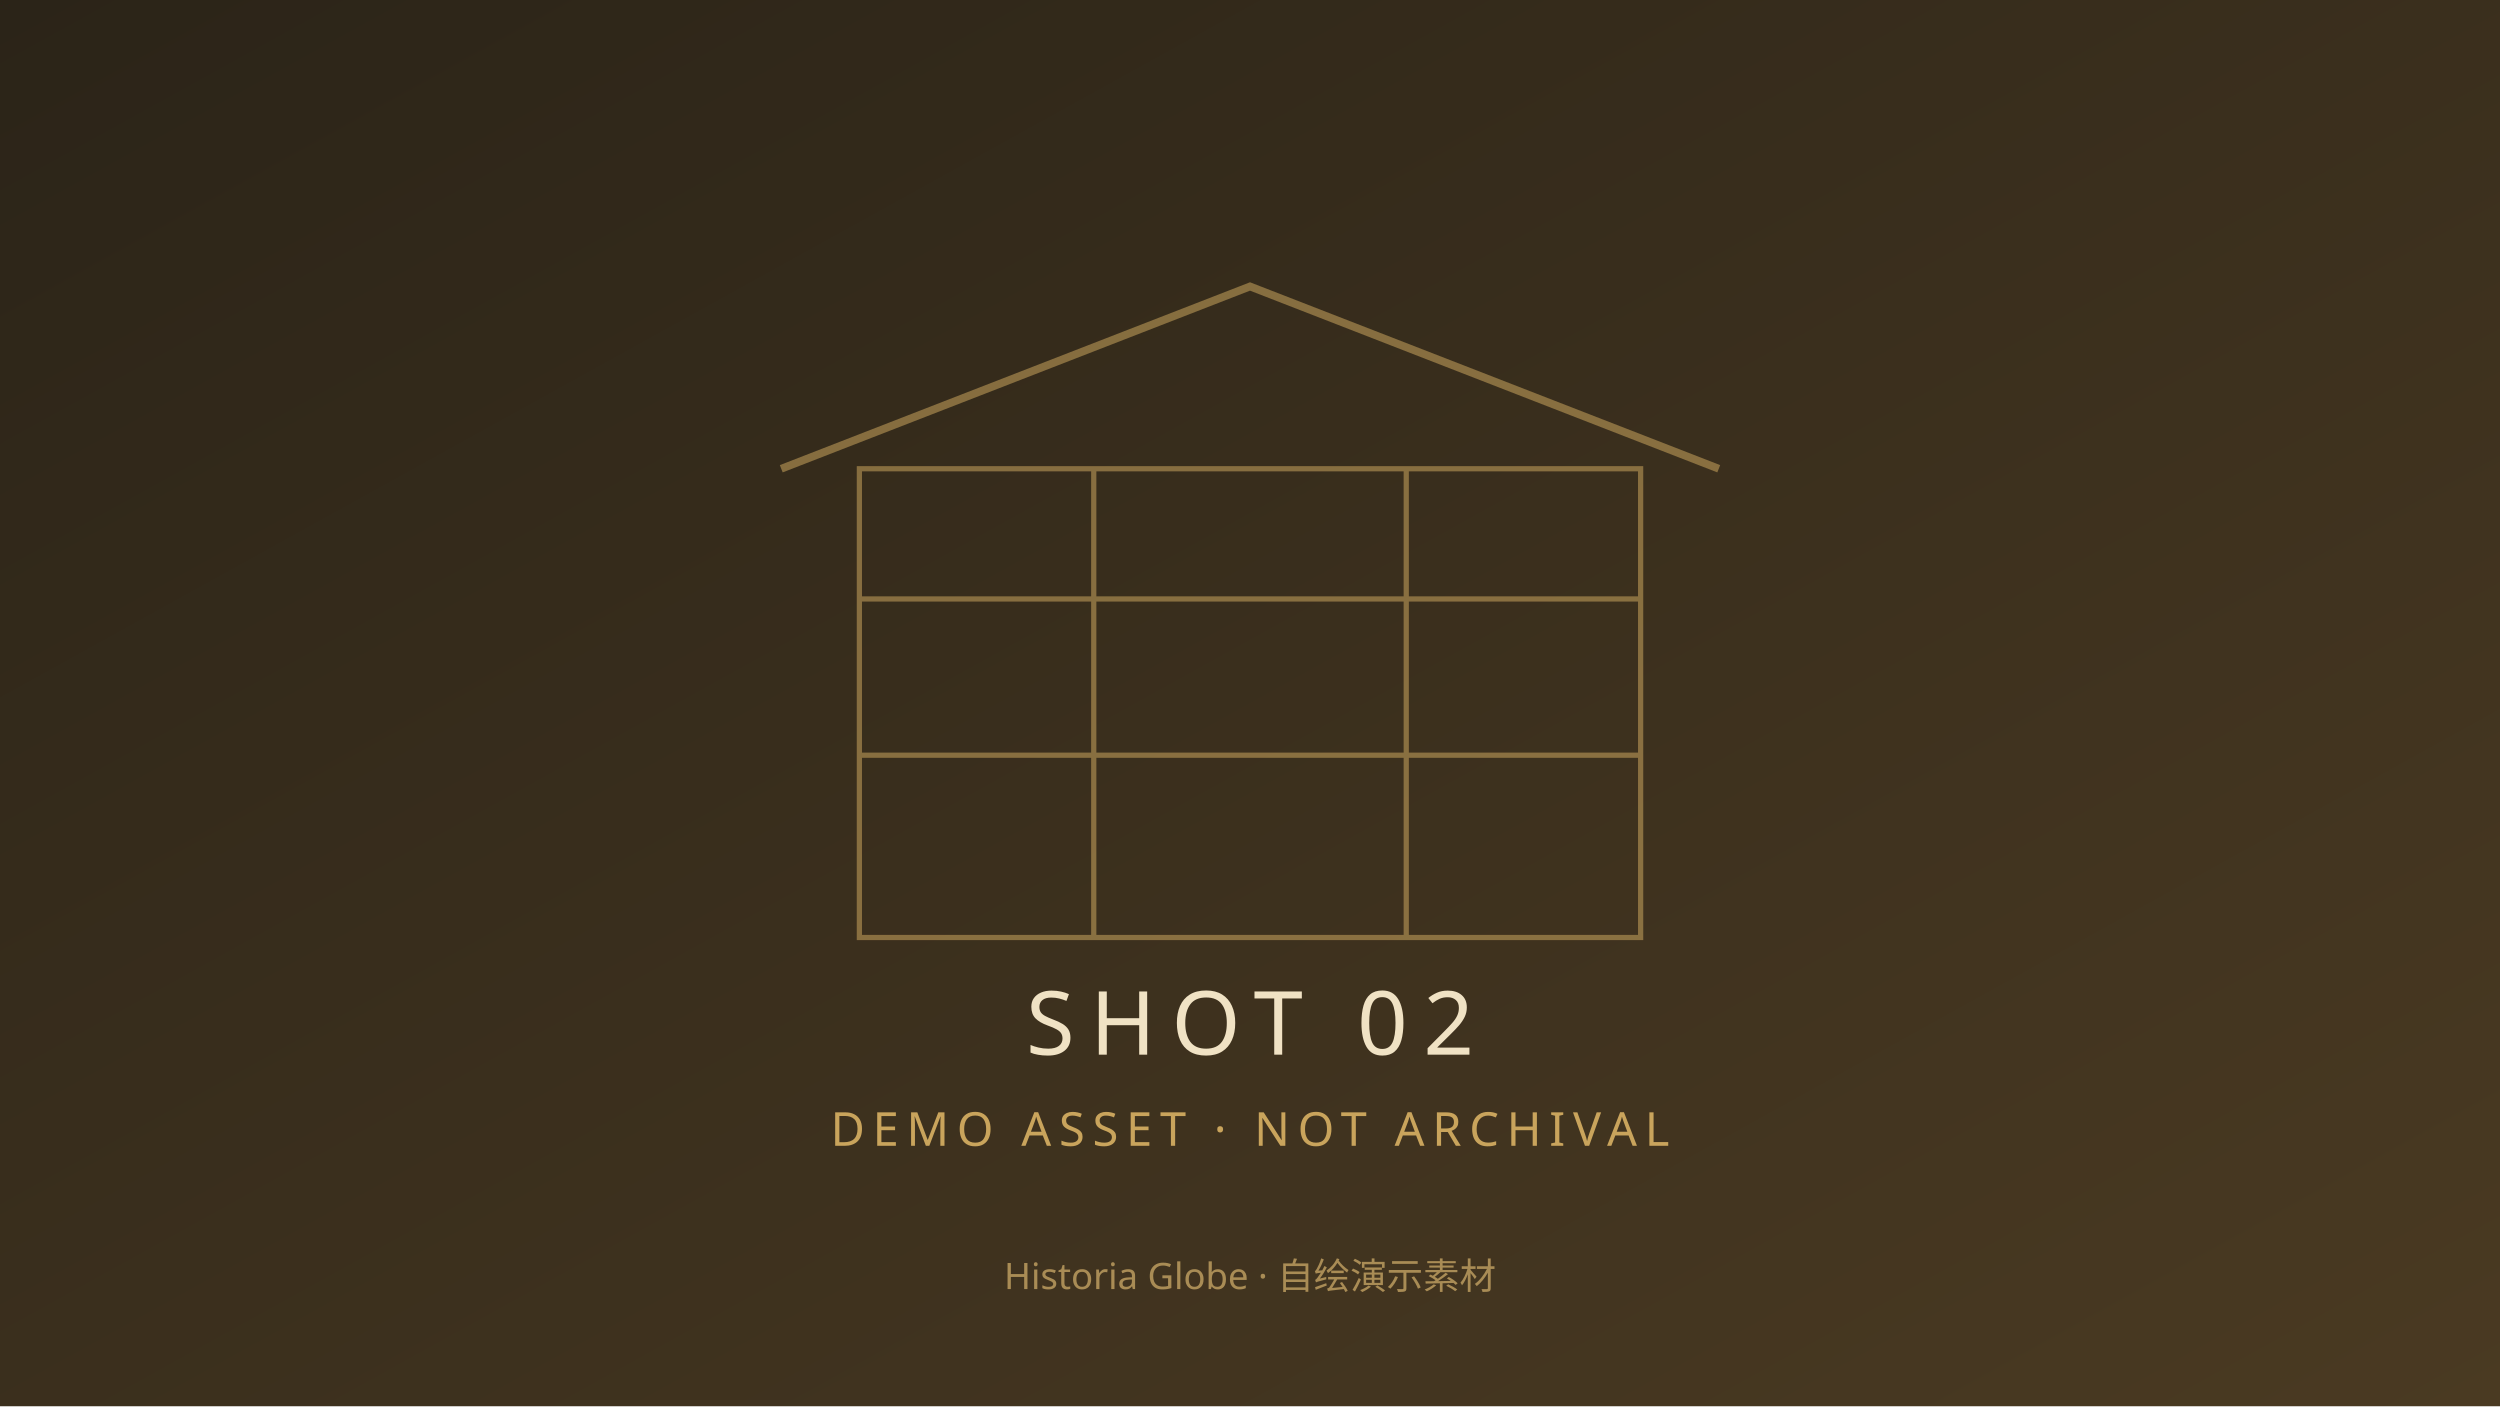
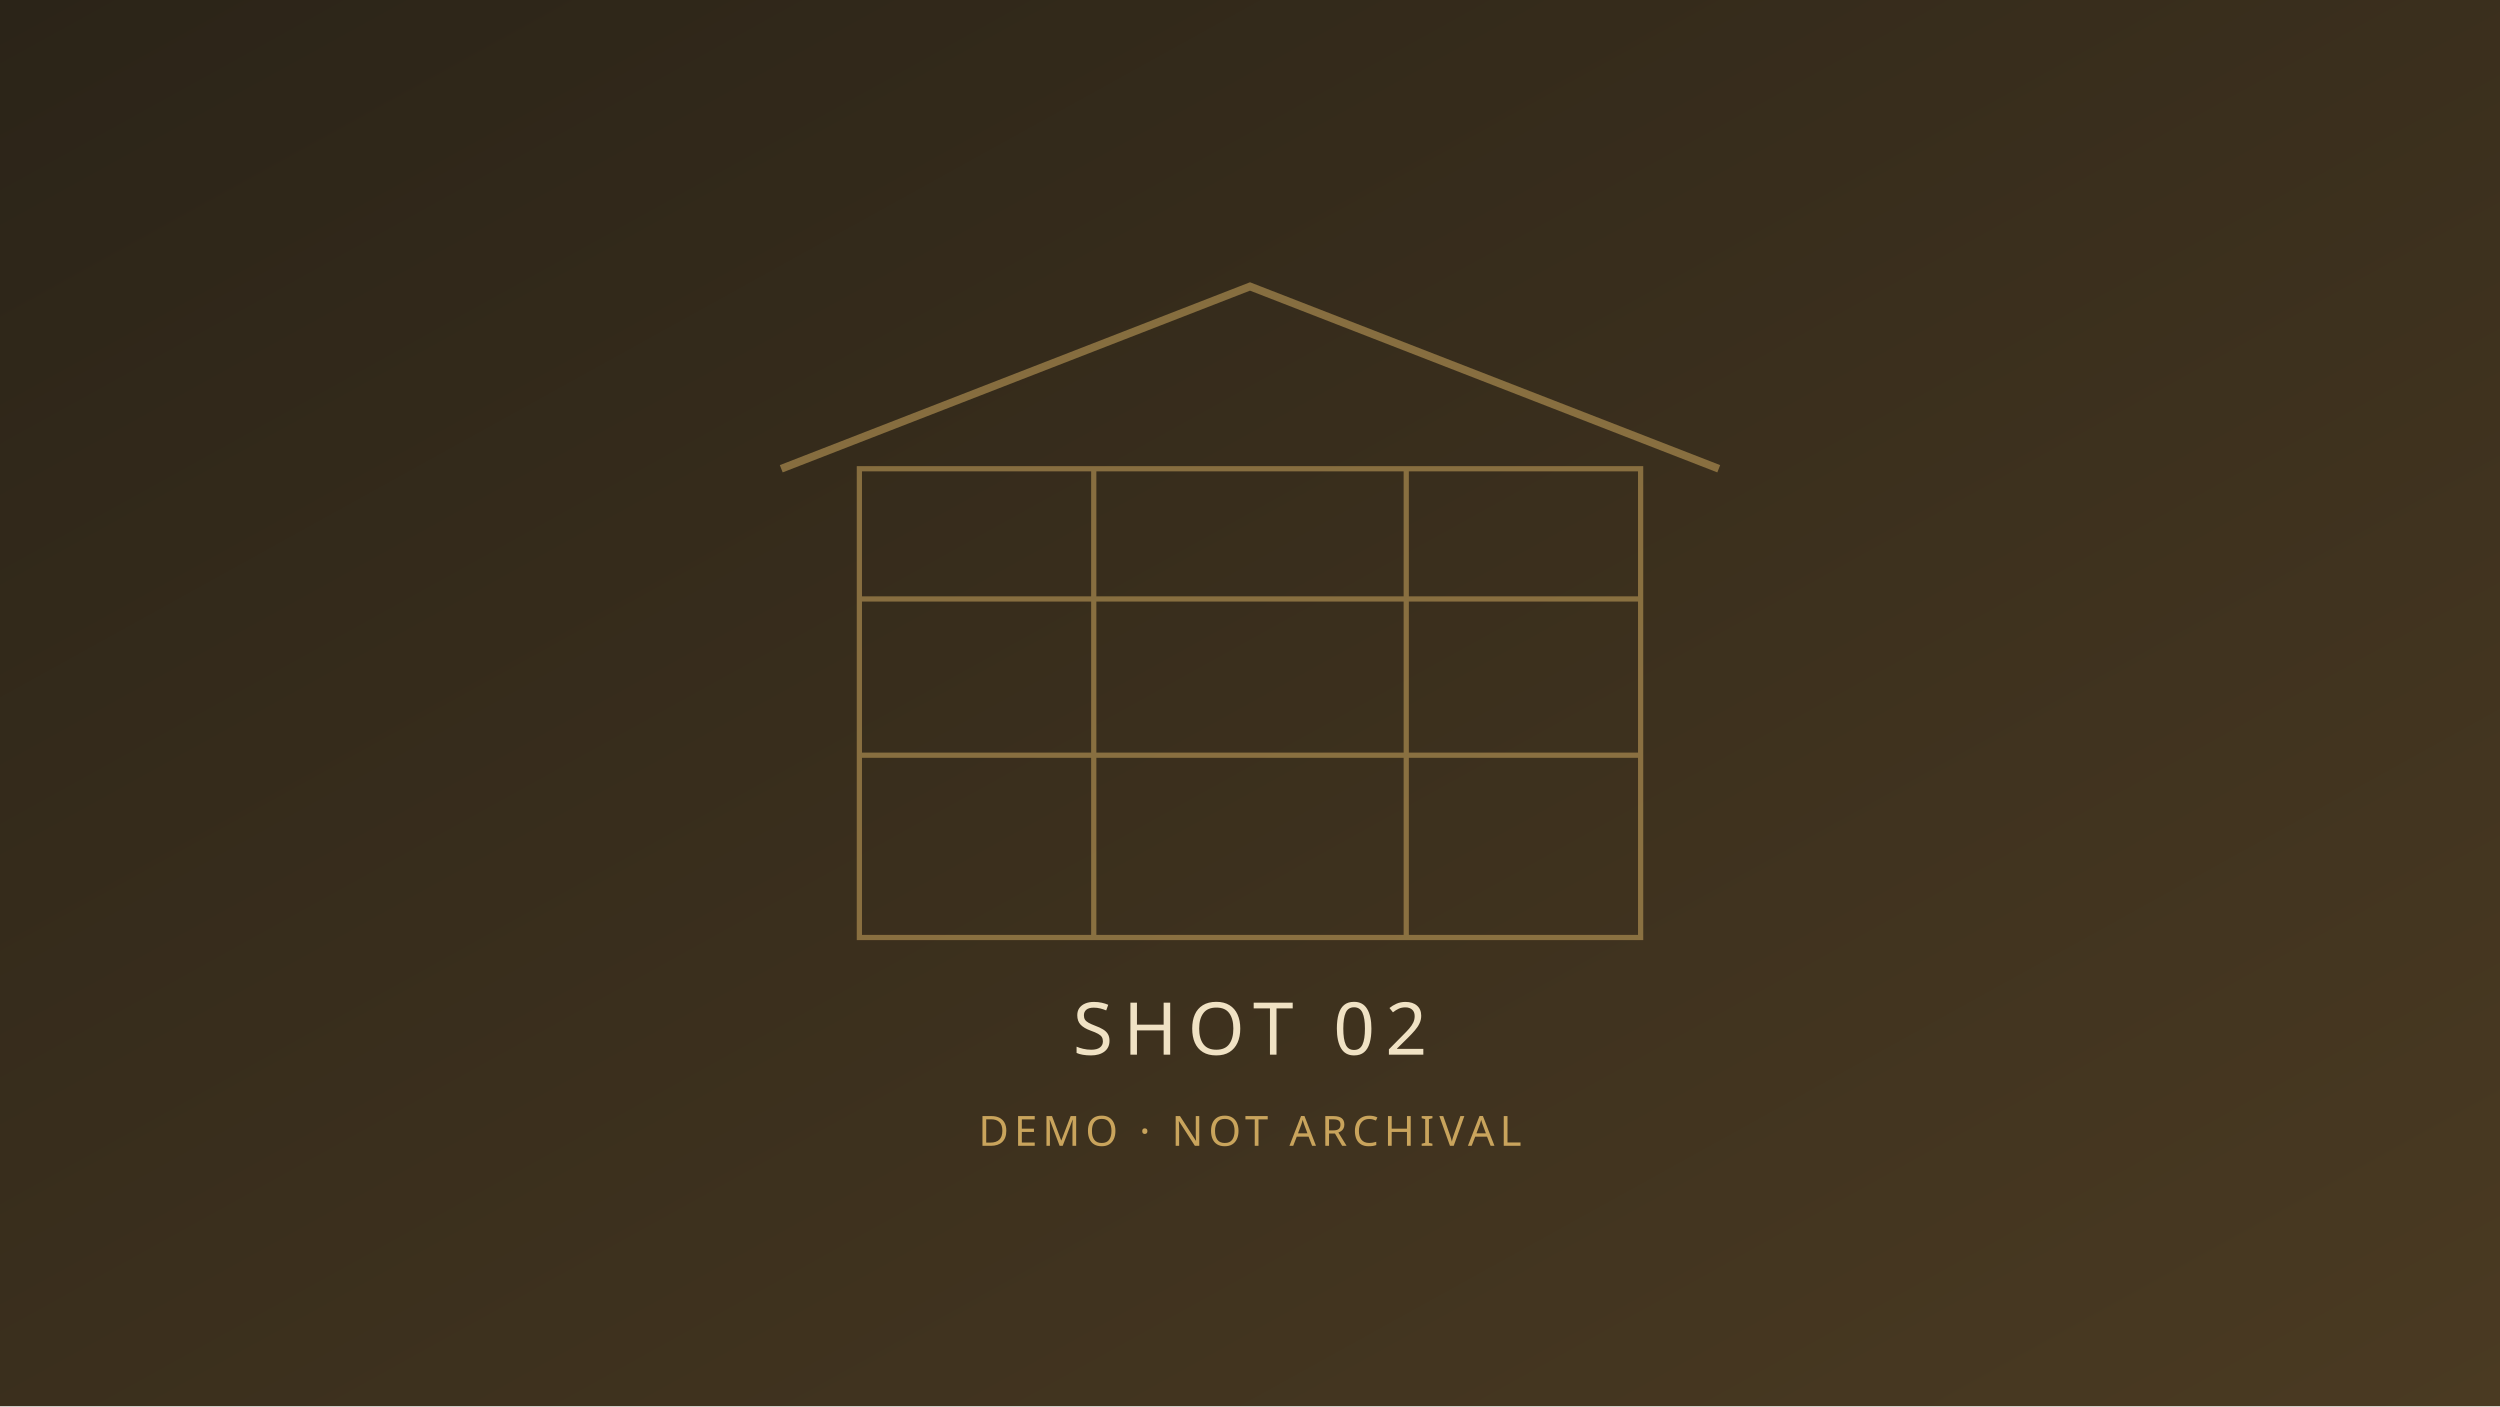
<svg xmlns="http://www.w3.org/2000/svg" viewBox="0 0 960 540" width="960" height="540">
  <defs>
    <linearGradient id="g" x1="0" y1="0" x2="1" y2="1">
      <stop offset="0" stop-color="#2b2418" />
      <stop offset="1" stop-color="#4a3a22" />
    </linearGradient>
  </defs>
  <rect width="960" height="540" fill="url(#g)" />
  <g fill="none" stroke="#c9a45c" stroke-width="2" opacity=".55">
    <rect x="330" y="180" width="300" height="180" />
    <path d="M330 230h300M330 290h300M420 180v180M540 180v180" />
    <path d="M300 180L480 110 660 180" stroke-width="3" />
  </g>
-   <text x="480" y="405" text-anchor="middle" fill="#f0e2c4" font-family="sans-serif" font-size="34" letter-spacing="6">SHOT 02</text>
-   <text x="480" y="440" text-anchor="middle" fill="#c9a45c" font-family="sans-serif" font-size="18" letter-spacing="3">DEMO ASSET · NOT ARCHIVAL</text>
-   <text x="480" y="495" text-anchor="middle" fill="#a98c55" font-family="sans-serif" font-size="14">Historia Globe · 自绘演示素材</text>
+   <text x="480" y="405" text-anchor="middle" fill="#f0e2c4" font-family="sans-serif" font-size="28" letter-spacing="4">SHOT 02</text>
+   <text x="480" y="440" text-anchor="middle" fill="#c9a45c" font-family="sans-serif" font-size="16" letter-spacing="2">DEMO · NOT ARCHIVAL</text>
</svg>
